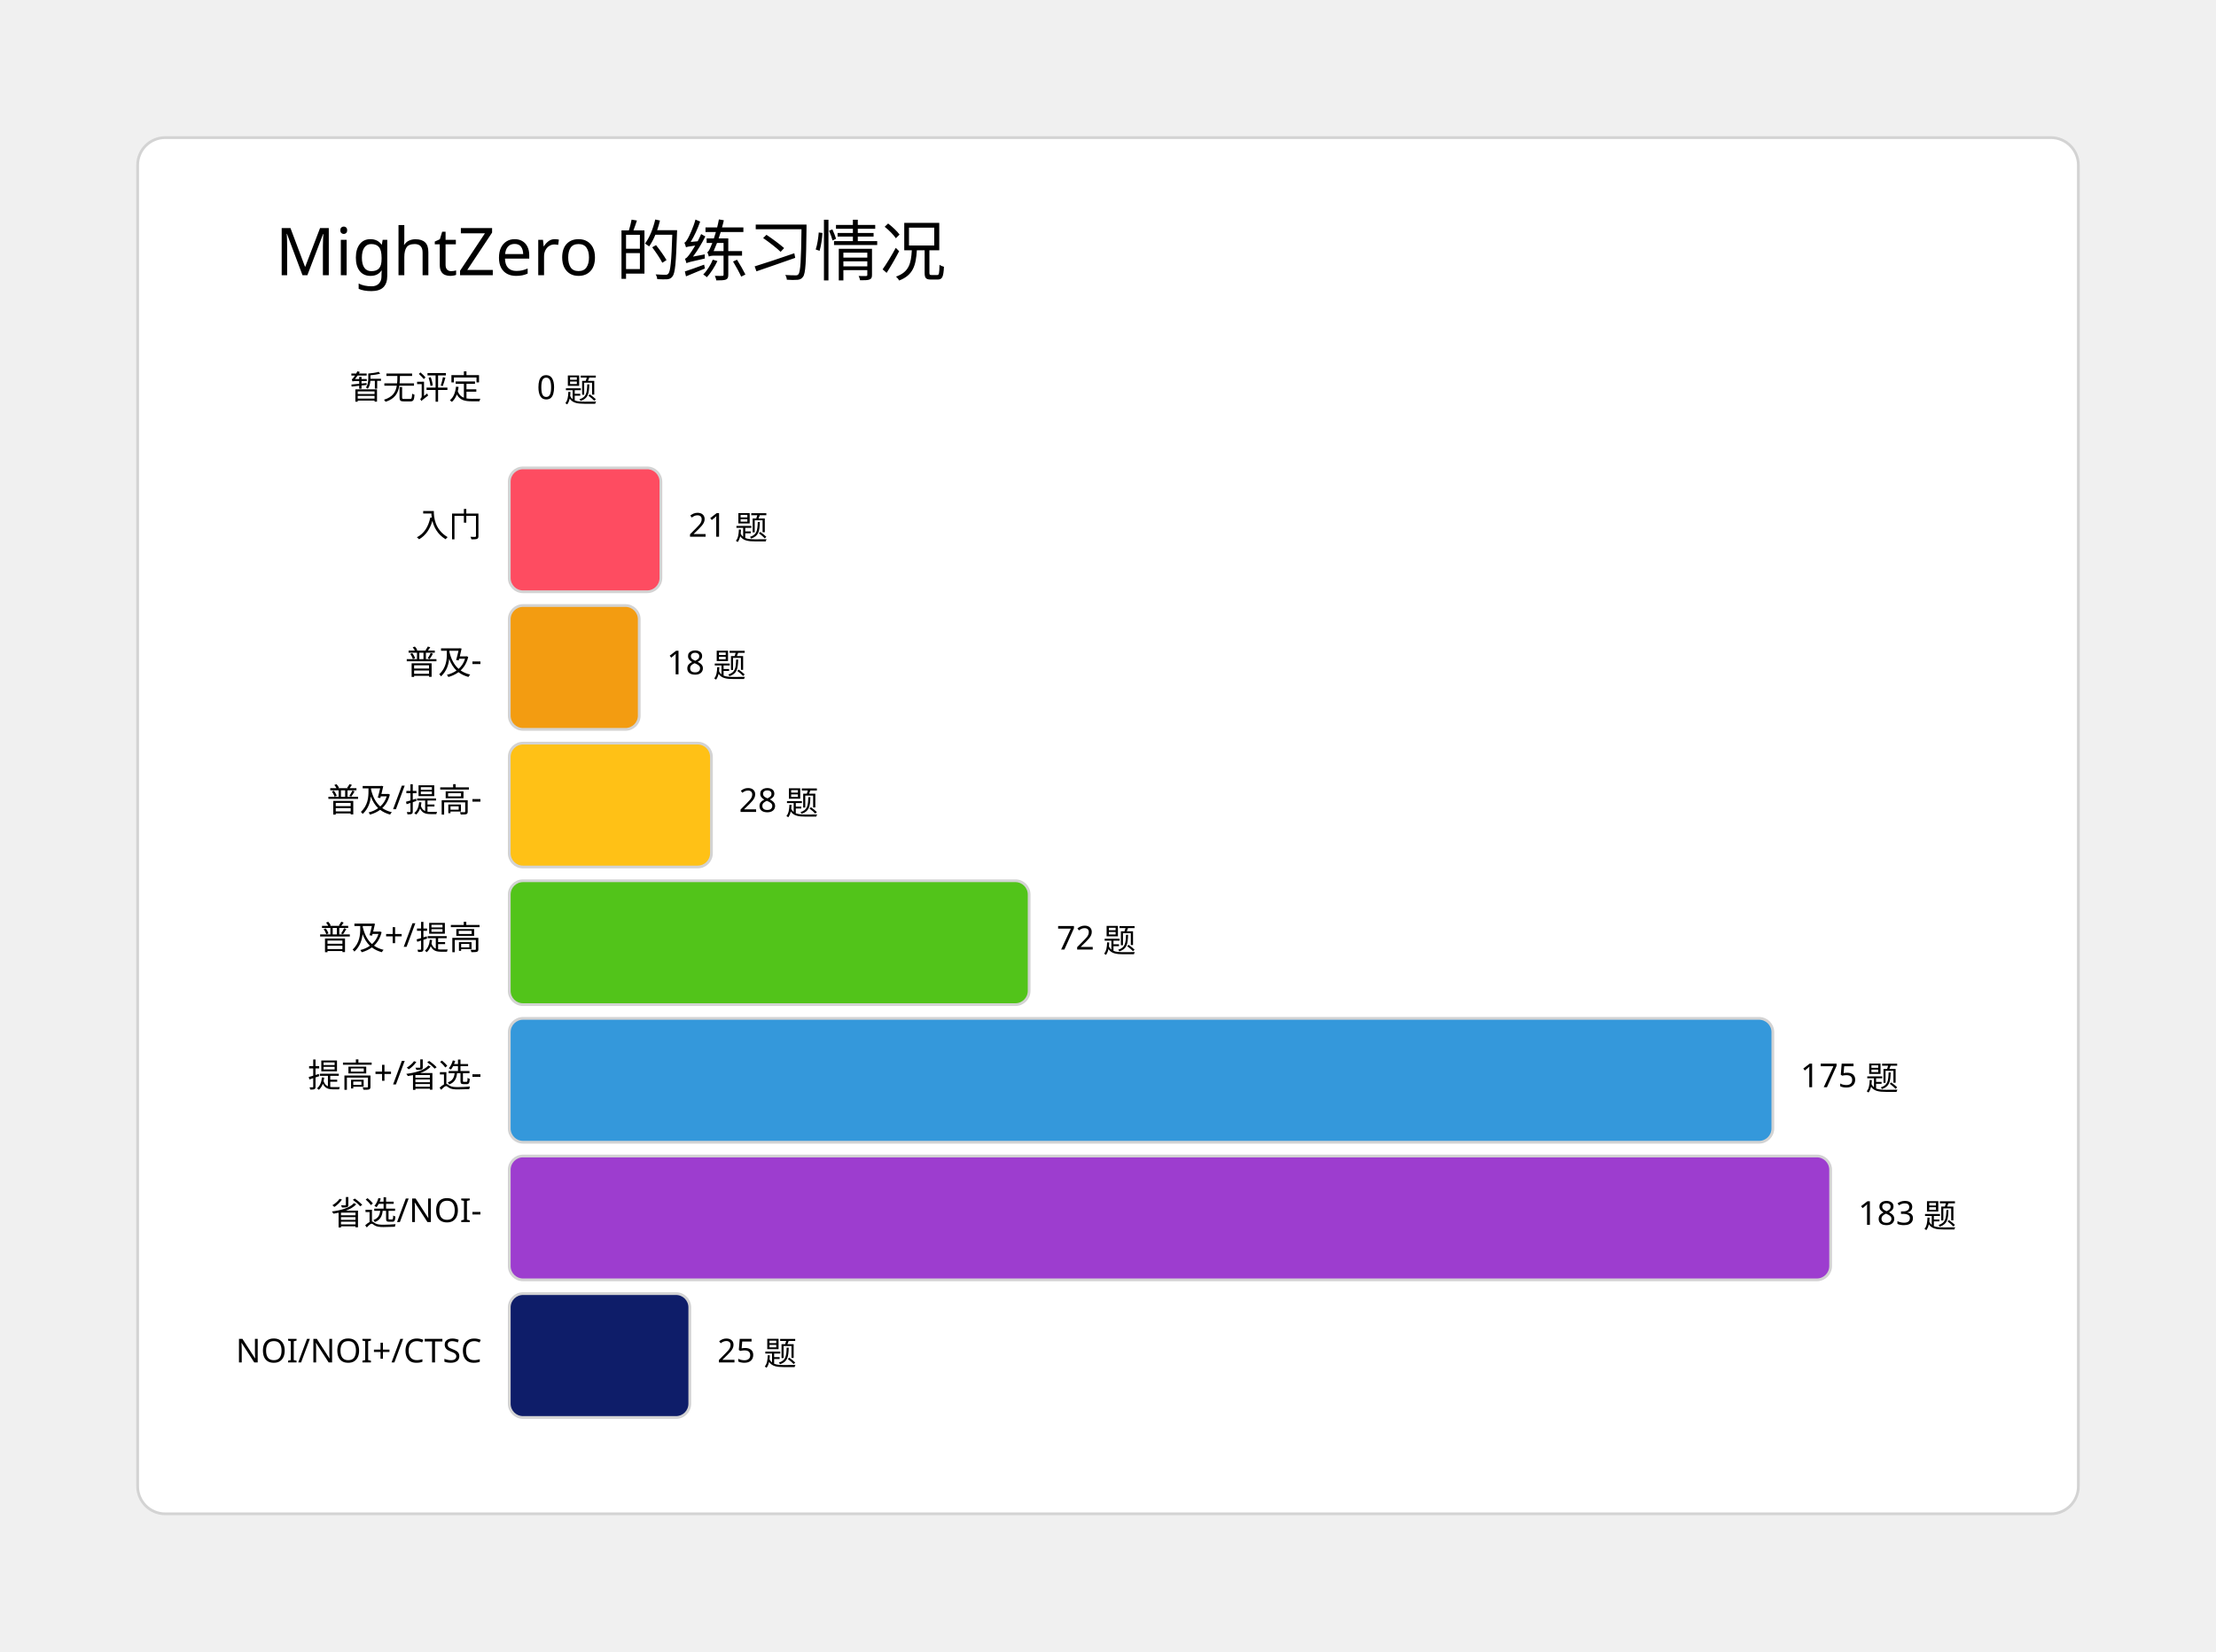
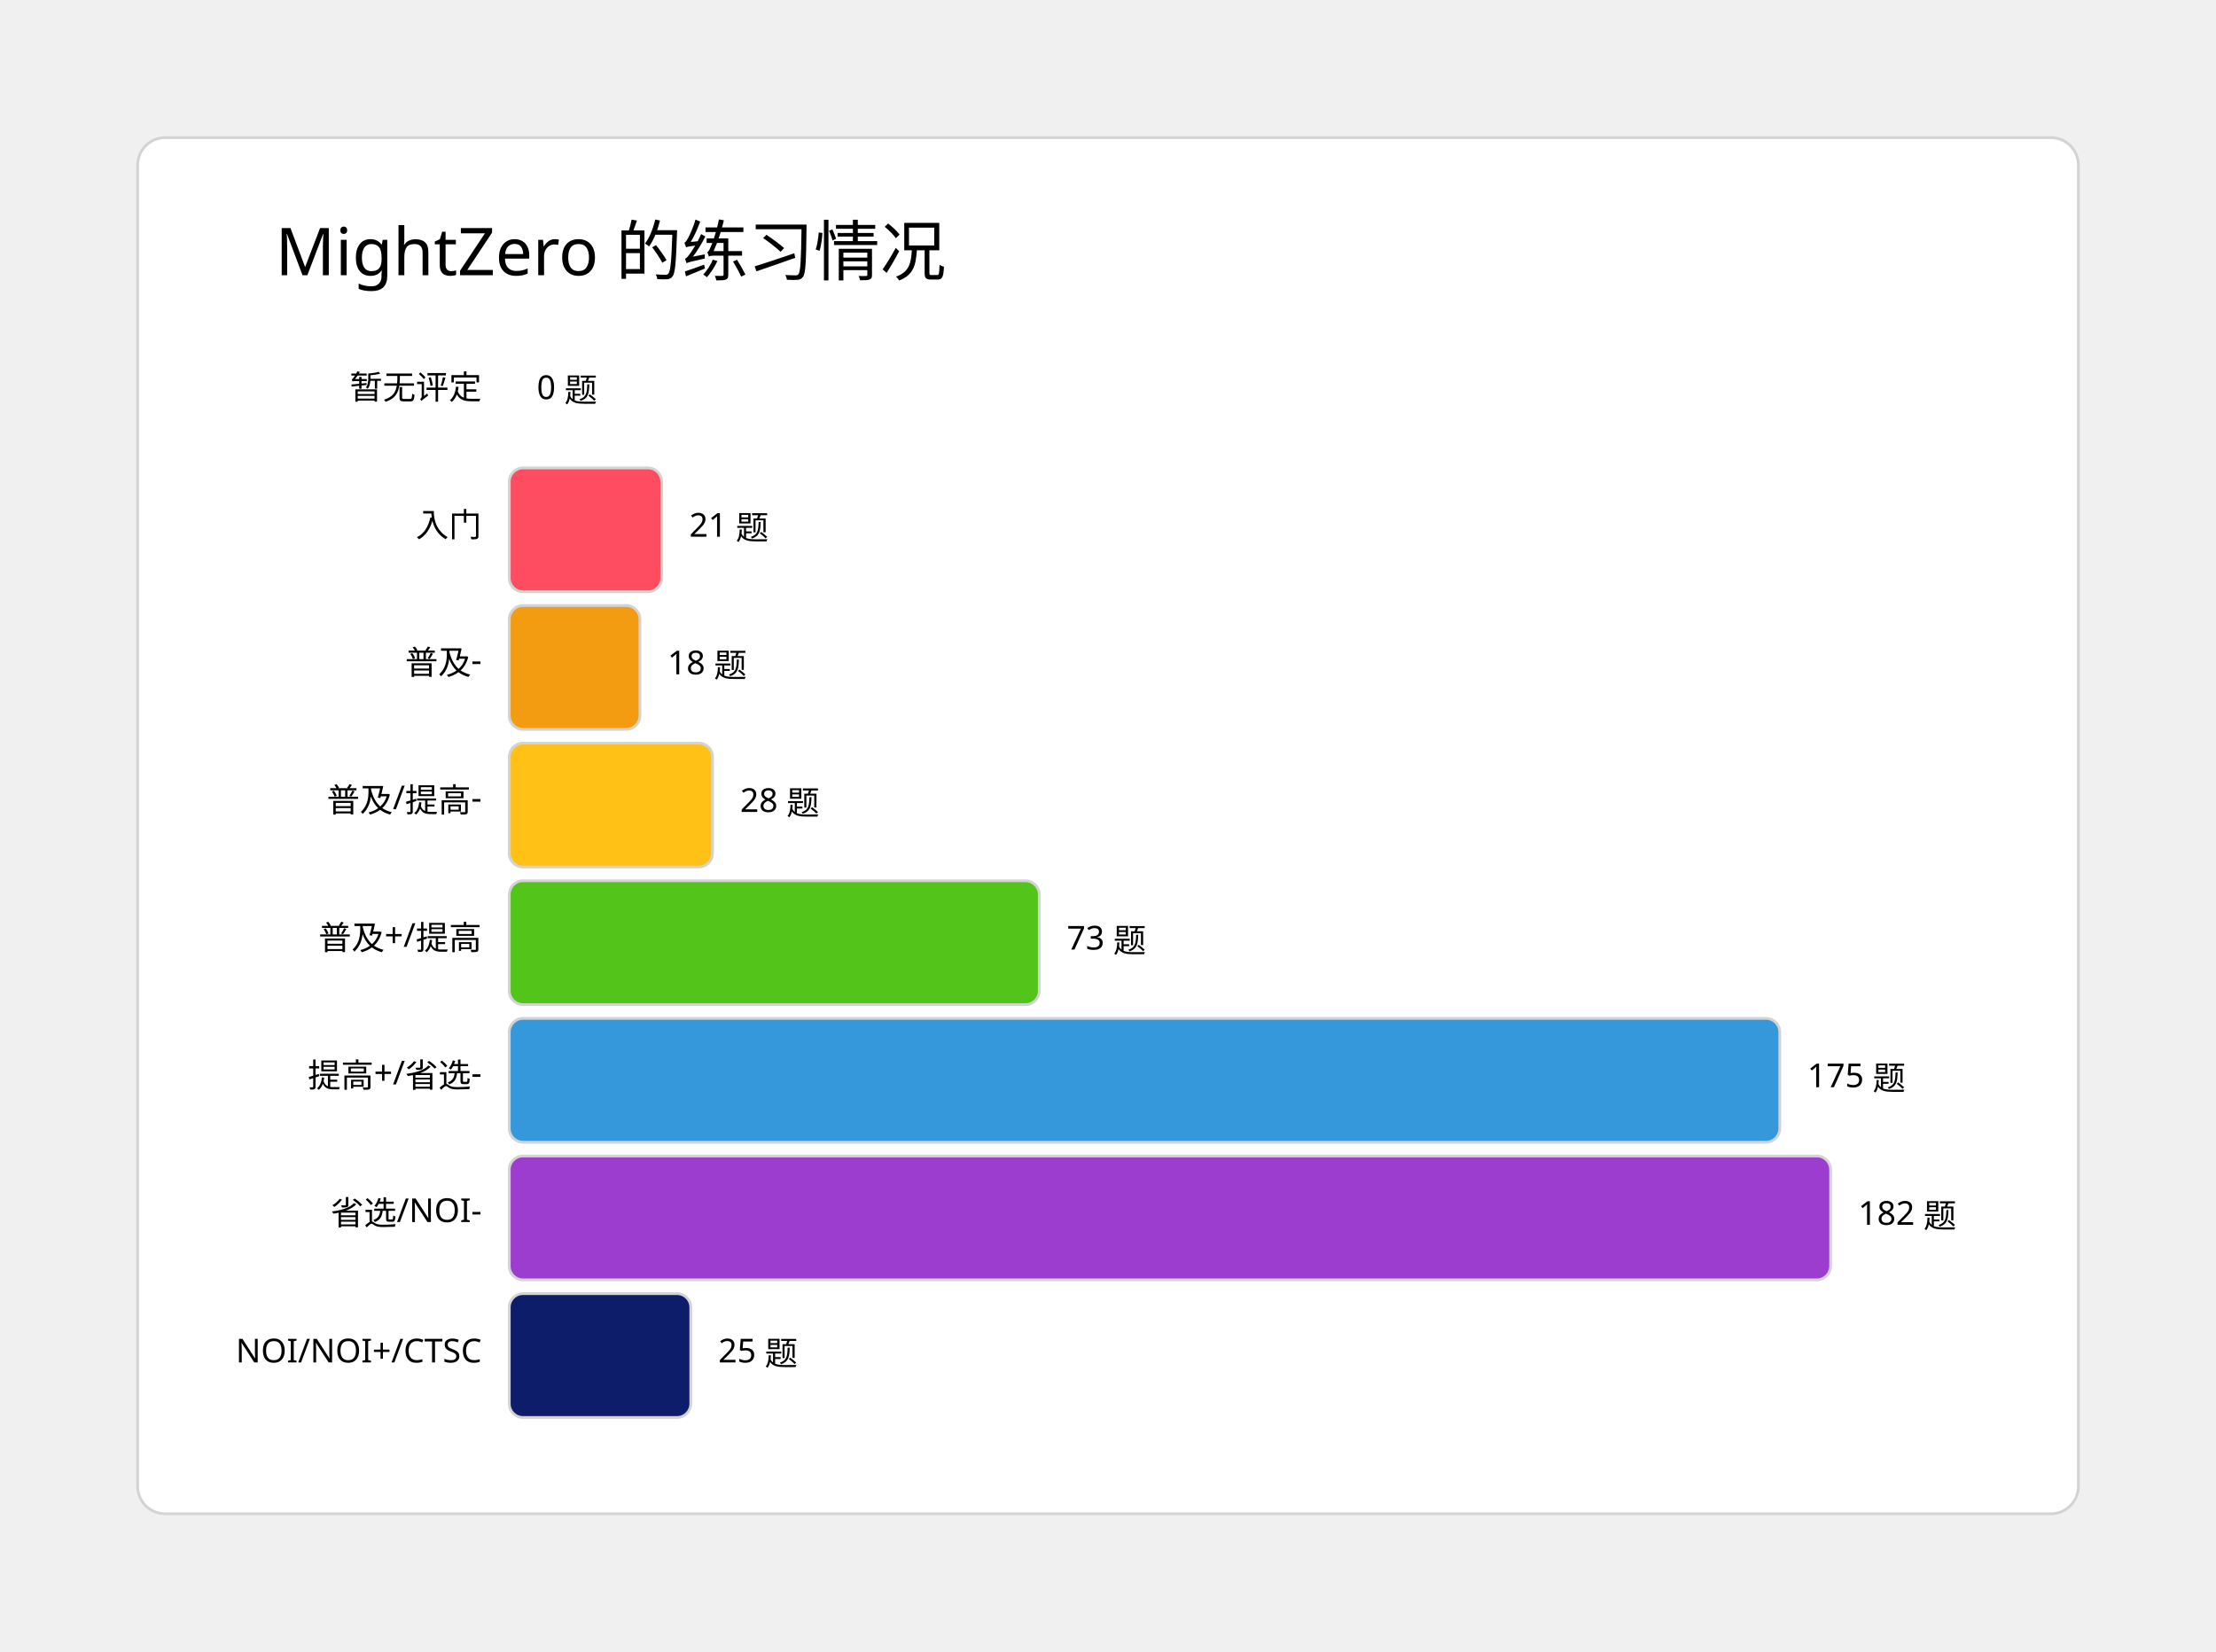
<svg xmlns="http://www.w3.org/2000/svg" baseProfile="tiny" height="600" version="1.2" width="805">
  <defs />
  <rect fill="white" height="500" rx="10" ry="10" stroke="lightgray" stroke-width="1" width="705" x="50" y="50" />
  <text font-family="SimHei" font-size="24" text-anchor="start" x="100" y="100">MightZero 的练习情况</text>
  <rect fill="#bfbfbf" height="45.0" rx="5" ry="5" stroke="lightgray" stroke-width="1" width="0.0" x="185" y="120.0" />
  <text font-family="SimHei" font-size="12" text-anchor="start" x="195.0" y="145.0">0 题</text>
  <text font-family="SimHei" font-size="12" text-anchor="end" x="175" y="145.0">暂无评定</text>
-   <rect fill="#fe4c61" height="45.0" rx="5" ry="5" stroke="lightgray" stroke-width="1" width="55.082" x="185" y="170.0" />
-   <text font-family="SimHei" font-size="12" text-anchor="start" x="250.082" y="195.0">21 题</text>
+   <rect fill="#fe4c61" height="45.0" rx="5" ry="5" stroke="lightgray" stroke-width="1" width="55.385" x="185" y="170.0" />
+   <text font-family="SimHei" font-size="12" text-anchor="start" x="250.385" y="195.0">21 题</text>
  <text font-family="SimHei" font-size="12" text-anchor="end" x="175" y="195.0">入门</text>
-   <rect fill="#f39c11" height="45.0" rx="5" ry="5" stroke="lightgray" stroke-width="1" width="47.213" x="185" y="220.0" />
-   <text font-family="SimHei" font-size="12" text-anchor="start" x="242.213" y="245.0">18 题</text>
+   <rect fill="#f39c11" height="45.0" rx="5" ry="5" stroke="lightgray" stroke-width="1" width="47.472" x="185" y="220.0" />
+   <text font-family="SimHei" font-size="12" text-anchor="start" x="242.473" y="245.0">18 题</text>
  <text font-family="SimHei" font-size="12" text-anchor="end" x="175" y="245.0">普及-</text>
-   <rect fill="#ffc116" height="45.0" rx="5" ry="5" stroke="lightgray" stroke-width="1" width="73.443" x="185" y="270.0" />
-   <text font-family="SimHei" font-size="12" text-anchor="start" x="268.443" y="295.0">28 题</text>
+   <rect fill="#ffc116" height="45.0" rx="5" ry="5" stroke="lightgray" stroke-width="1" width="73.846" x="185" y="270.0" />
+   <text font-family="SimHei" font-size="12" text-anchor="start" x="268.846" y="295.0">28 题</text>
  <text font-family="SimHei" font-size="12" text-anchor="end" x="175" y="295.0">普及/提高-</text>
-   <rect fill="#52c41a" height="45.0" rx="5" ry="5" stroke="lightgray" stroke-width="1" width="188.852" x="185" y="320.0" />
-   <text font-family="SimHei" font-size="12" text-anchor="start" x="383.852" y="345.0">72 题</text>
+   <rect fill="#52c41a" height="45.0" rx="5" ry="5" stroke="lightgray" stroke-width="1" width="192.528" x="185" y="320.0" />
+   <text font-family="SimHei" font-size="12" text-anchor="start" x="387.527" y="345.0">73 题</text>
  <text font-family="SimHei" font-size="12" text-anchor="end" x="175" y="345.0">普及+/提高</text>
-   <rect fill="#3498db" height="45.0" rx="5" ry="5" stroke="lightgray" stroke-width="1" width="459.016" x="185" y="370.0" />
-   <text font-family="SimHei" font-size="12" text-anchor="start" x="654.016" y="395.0">175 题</text>
+   <rect fill="#3498db" height="45.0" rx="5" ry="5" stroke="lightgray" stroke-width="1" width="461.538" x="185" y="370.0" />
+   <text font-family="SimHei" font-size="12" text-anchor="start" x="656.538" y="395.0">175 题</text>
  <text font-family="SimHei" font-size="12" text-anchor="end" x="175" y="395.0">提高+/省选-</text>
  <rect fill="#9d3dcf" height="45.0" rx="5" ry="5" stroke="lightgray" stroke-width="1" width="480.0" x="185" y="420.0" />
-   <text font-family="SimHei" font-size="12" text-anchor="start" x="675.0" y="445.0">183 题</text>
+   <text font-family="SimHei" font-size="12" text-anchor="start" x="675.0" y="445.0">182 题</text>
  <text font-family="SimHei" font-size="12" text-anchor="end" x="175" y="445.0">省选/NOI-</text>
-   <rect fill="#0e1d69" height="45.0" rx="5" ry="5" stroke="lightgray" stroke-width="1" width="65.574" x="185" y="470.0" />
-   <text font-family="SimHei" font-size="12" text-anchor="start" x="260.574" y="495.0">25 题</text>
+   <rect fill="#0e1d69" height="45.0" rx="5" ry="5" stroke="lightgray" stroke-width="1" width="65.934" x="185" y="470.0" />
+   <text font-family="SimHei" font-size="12" text-anchor="start" x="260.934" y="495.0">25 题</text>
  <text font-family="SimHei" font-size="12" text-anchor="end" x="175" y="495.0">NOI/NOI+/CTSC</text>
-   <text font-family="SimHei" font-size="14" opacity="0" text-anchor="start" x="-1000" y="-1000">生成时间: 2025-06-26 01:01:17</text>
+   <text font-family="SimHei" font-size="14" opacity="0" text-anchor="start" x="-1000" y="-1000">生成时间: 2025-06-26 12:56:20</text>
</svg>
